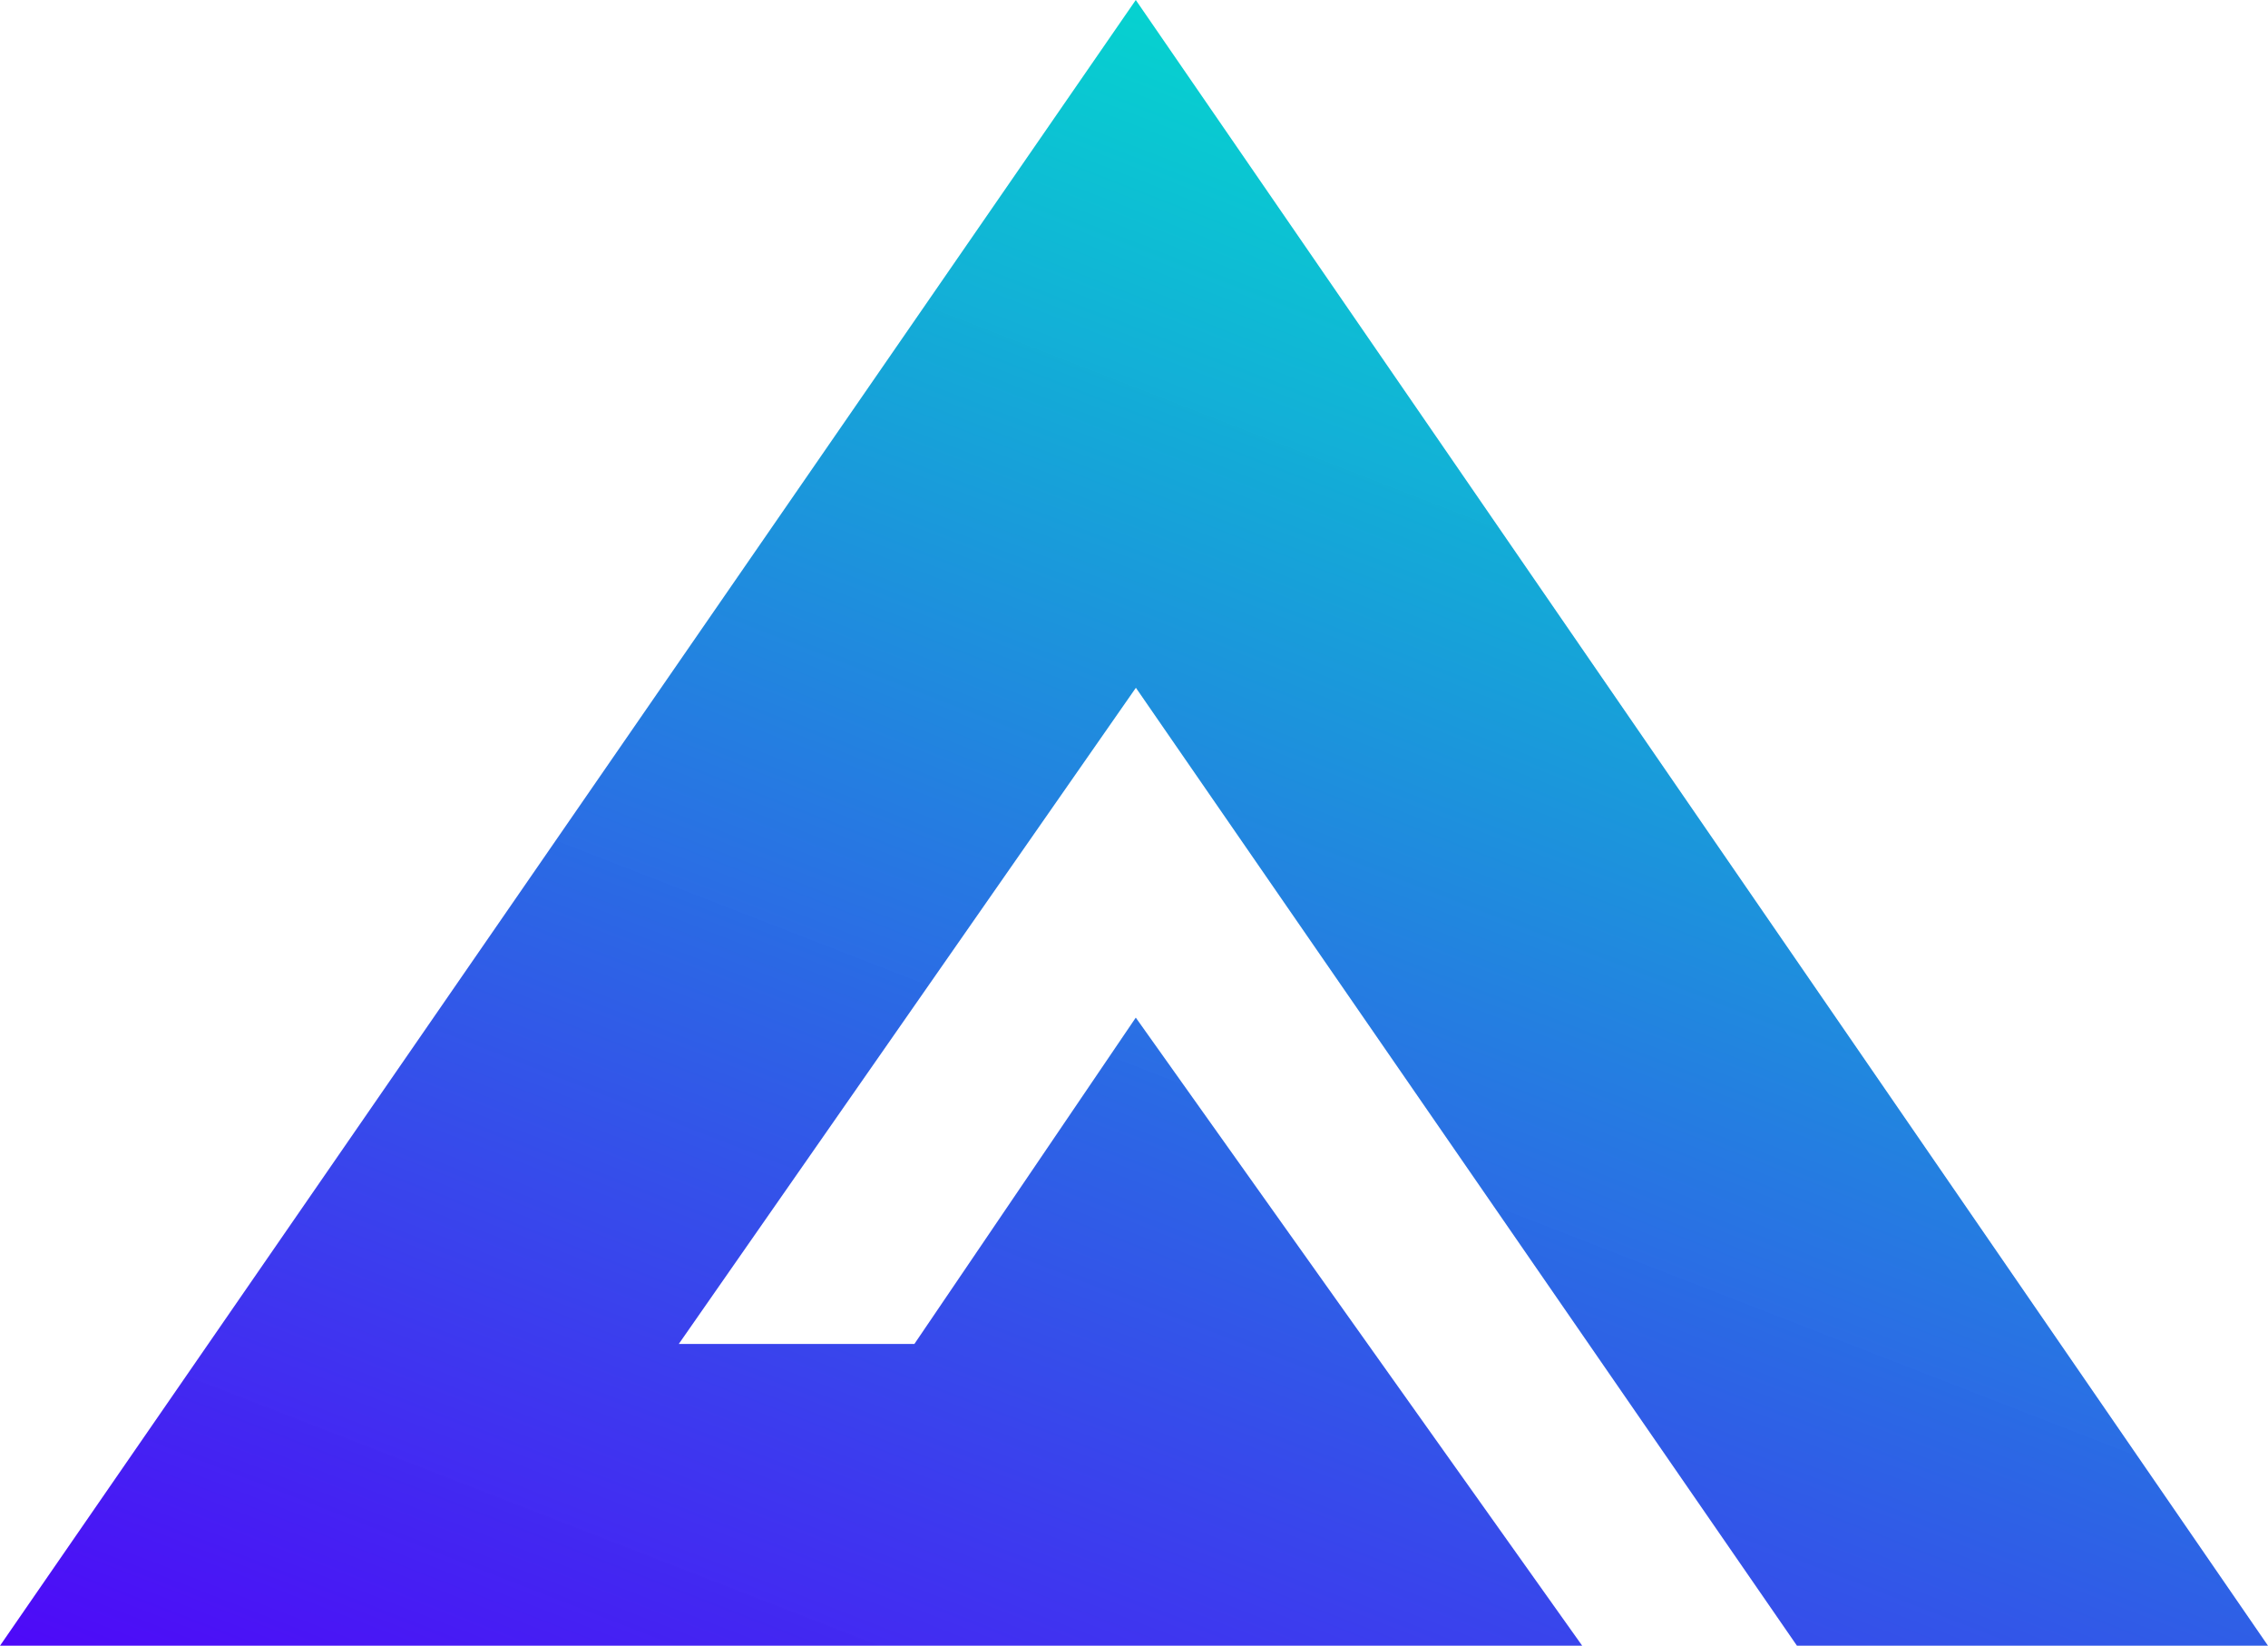
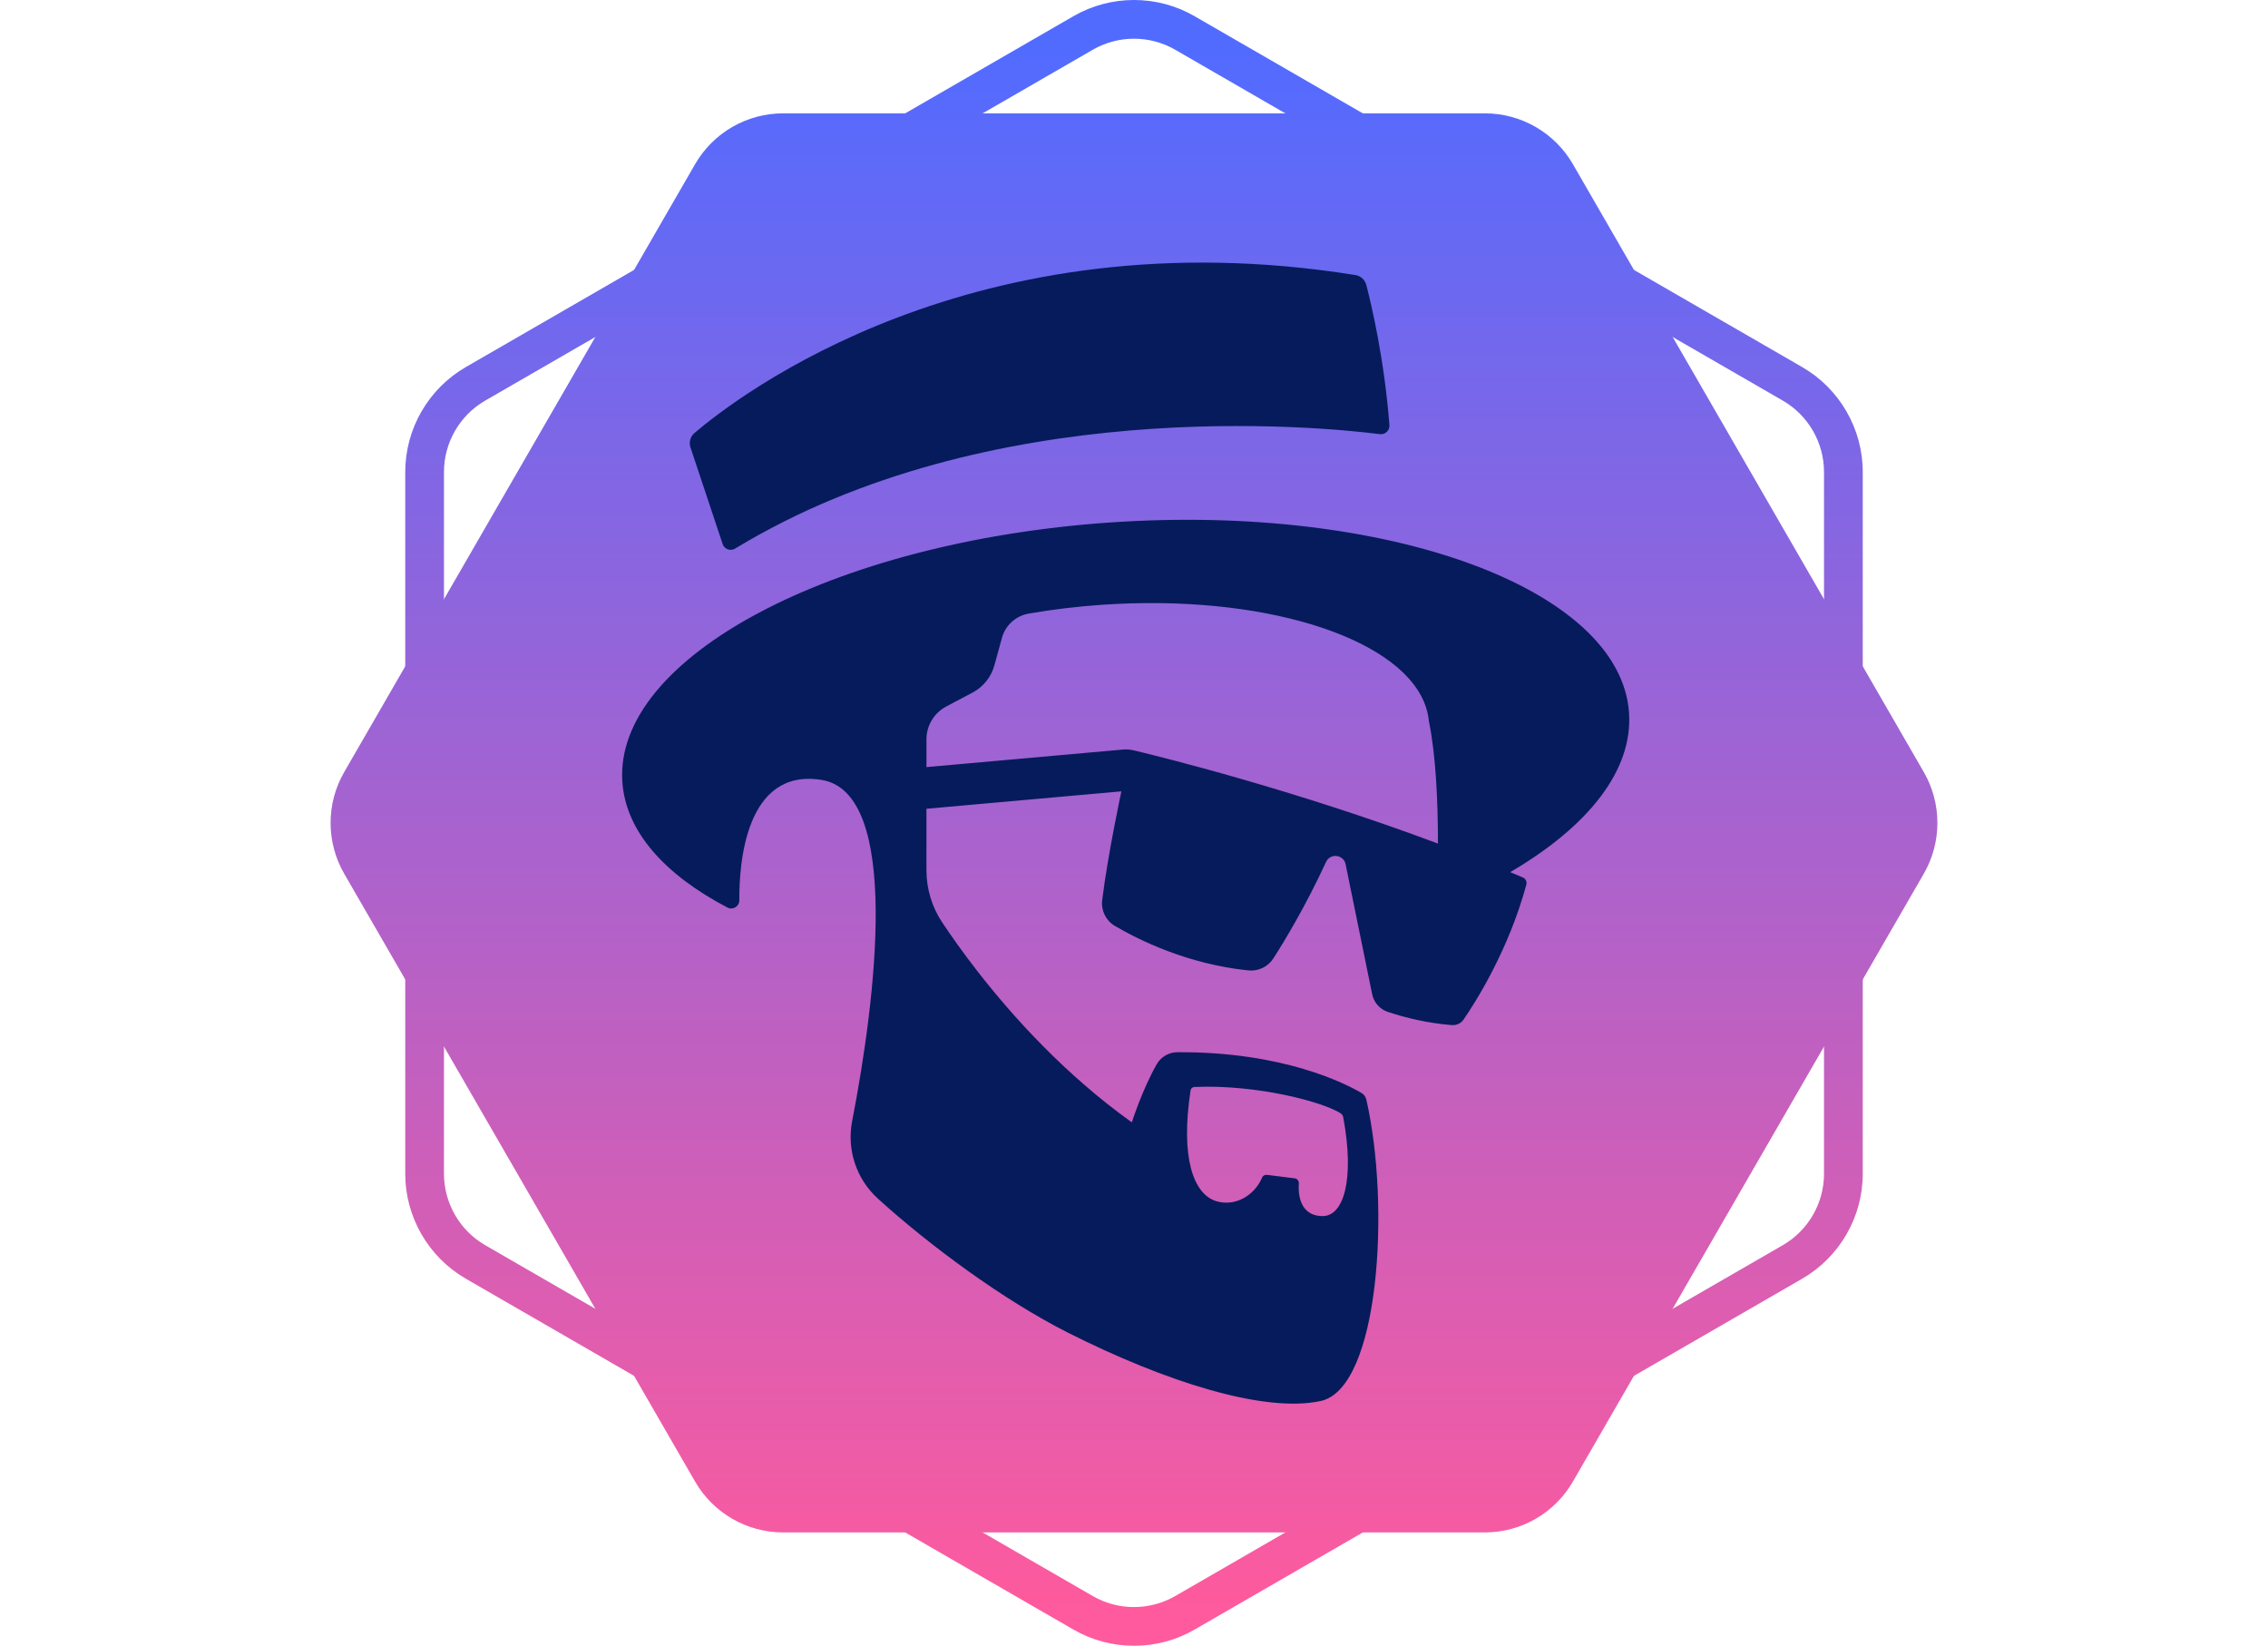
- <svg xmlns="http://www.w3.org/2000/svg" height="30.471" viewBox="0 0 42 30.471" width="42">
-   <linearGradient id="a" gradientUnits="objectBoundingBox" x1=".536" x2=".011" y1=".026" y2="1">
-     <stop offset="0" stop-color="#03d1cf" stop-opacity=".988" />
-     <stop offset="1" stop-color="#4e09f8" />
-   </linearGradient>
-   <path d="m567.667 726.47-20.967-30.47-21.033 30.47h29.3l-8.267-11.629-4.1 6.042h-4.363l8.465-12.149 12.242 17.736z" fill="url(#a)" transform="translate(-525.667 -696)" />
+ <svg xmlns="http://www.w3.org/2000/svg" xmlns:xlink="http://www.w3.org/1999/xlink" viewBox="0 0 941.46 964.09" height="30.471" width="42">
+   <defs>
+     <style>.f{fill:url(#e);}.g{fill:url(#d);}.h{fill:#061b5b;}</style>
+     <linearGradient id="d" x1="470.73" y1="30.51" x2="470.73" y2="946.27" gradientTransform="matrix(1, 0, 0, 1, 0, 0)" gradientUnits="userSpaceOnUse">
+       <stop offset="0" stop-color="#526bff" />
+       <stop offset="1" stop-color="#ff5a9d" />
+     </linearGradient>
+     <linearGradient id="e" x1="470.73" y1="30.51" x2="470.73" y2="946.27" xlink:href="#d" />
+   </defs>
+   <g id="a" />
+   <g id="b">
+     <g id="c">
+       <g>
+         <path class="g" d="M676.31,66.4H265.15c-21.28,0-40.95,11.35-51.59,29.79L7.98,452.26c-10.64,18.43-10.64,41.14,0,59.57l205.58,356.07c10.64,18.43,30.31,29.79,51.59,29.79h411.16c21.28,0,40.95-11.35,51.59-29.79l205.58-356.07c10.64-18.43,10.64-41.14,0-59.57L727.9,96.19c-10.64-18.43-30.31-29.79-51.59-29.79Z" />
+         <path class="f" d="M470.73,964.09c-12.26,0-24.52-3.16-35.46-9.47L79.2,749.04c-21.87-12.63-35.46-36.16-35.46-61.42V276.47c0-25.25,13.59-48.79,35.46-61.42L435.27,9.47c21.87-12.63,49.05-12.63,70.92,0l356.07,205.58c21.87,12.63,35.46,36.16,35.46,61.42v411.16c0,25.26-13.59,48.79-35.46,61.42l-356.07,205.58c-10.94,6.31-23.2,9.47-35.46,9.47Zm0-941.41c-8.34,0-16.67,2.15-24.11,6.44L90.54,234.7c-14.87,8.59-24.11,24.59-24.11,41.77v411.16c0,17.17,9.24,33.18,24.11,41.77l356.07,205.58c14.87,8.59,33.35,8.58,48.23,0l356.07-205.58c14.87-8.59,24.11-24.59,24.11-41.77V276.47c0-17.17-9.24-33.18-24.11-41.77L494.84,29.12c-7.44-4.29-15.78-6.44-24.12-6.44Z" />
+         <g>
+           <path class="h" d="M760.79,417.58c-5-72.76-141.08-122.7-303.97-111.52-162.87,11.18-290.87,79.25-285.87,152.01,1.99,28.94,24.71,54.27,61.6,73.58,3.16,1.65,6.95-.68,6.93-4.25-.16-21.23,3.56-77.69,48.16-70.54,46.84,7.5,31.8,128.46,17.94,199.94-3.24,16.73,2.49,33.92,15.11,45.37,29.6,26.86,72.87,59.11,111.55,78.61,56.55,28.51,114.82,47.13,147.91,39.91,34.35-7.48,40.94-114.34,26.7-176.61-.37-1.62-1.4-2.99-2.83-3.82-9.1-5.35-45.76-24.3-107.96-23.87-4.96,.04-9.55,2.72-12.02,7.04-8.43,14.72-14.58,34.03-14.58,34.03-38.99-27.84-69.69-61.86-90.31-88.33-8.8-11.29-15.75-21.21-20.75-28.71-6.06-9.07-9.28-19.71-9.28-30.61v-36.04l114.21-10.2c-.1,.42-8.02,37.55-11.24,63.79-.73,6.04,2.19,11.96,7.44,15.04,13.62,8.01,42.41,22.42,78.24,26.07,5.78,.58,11.41-2.1,14.57-6.98,6.67-10.35,18.9-30.56,30.95-56.64,1.28-2.76,4.45-4.12,7.36-3.15l.07,.03c2.04,.68,3.56,2.38,3.98,4.48l15.59,76.26c.99,4.78,4.43,8.7,9.06,10.26,10.8,3.61,23.51,6.64,37.62,7.78,2.7,.21,5.32-1.01,6.85-3.23,6.88-10.01,26.37-40.51,36.8-79.1,.21-.77,.14-1.6-.18-2.33-.36-.81-1.01-1.46-1.83-1.81-2.48-1.06-4.96-2.1-7.44-3.14,45.42-26.58,71.93-59.43,69.6-93.31Zm-256.91,221.16c.16-1.08,1.08-1.94,2.19-1.99,36.94-1.62,75.66,8.89,85.74,15.43,.82,.53,1.37,1.4,1.53,2.36,6.9,37.4-.14,57.83-12,57.83-13.85,0-14.43-13.39-14.03-19.16,.09-1.48-.96-2.76-2.42-2.95l-16.28-2.04c-1.21-.16-2.4,.52-2.86,1.65-4.39,10.44-15.87,17.3-27.13,13.67-12.94-4.18-20.8-25.19-14.74-64.8Zm-33.32-199.19c-2.08-.5-4.23-.65-6.36-.46l-115.07,10.28v-16.29c0-8.04,4.44-15.41,11.54-19.18l15.45-8.18c6.29-3.34,10.93-9.12,12.82-15.98l4.43-16.12c2.03-7.38,8.14-12.87,15.66-14.17,13.74-2.4,28.12-4.16,42.97-5.17,93.24-6.4,172.53,18.47,188.65,56.92,.01,.01,.02,.03,.03,.06,0,.02,.02,.05,.03,.07h0c1.49,3.59,2.44,7.3,2.81,11.11,4.02,19.7,5.3,46.22,5.3,71.71h0c-84.42-31.56-161.88-50.69-178.24-54.6Z" />
+           <path class="h" d="M229.71,318.71c1.01,3.04,4.58,4.31,7.31,2.65,148.96-90.51,341.64-71.59,377.8-67.04,3.12,.39,5.8-2.19,5.56-5.33-2.97-38.53-10.47-70.25-13.54-82.07-.78-3.02-3.29-5.3-6.36-5.79-223.87-35.94-362.47,71.36-387.25,92.51-2.45,2.09-3.38,5.44-2.36,8.49l18.85,56.58Z" />
+         </g>
+       </g>
+     </g>
+   </g>
</svg>
